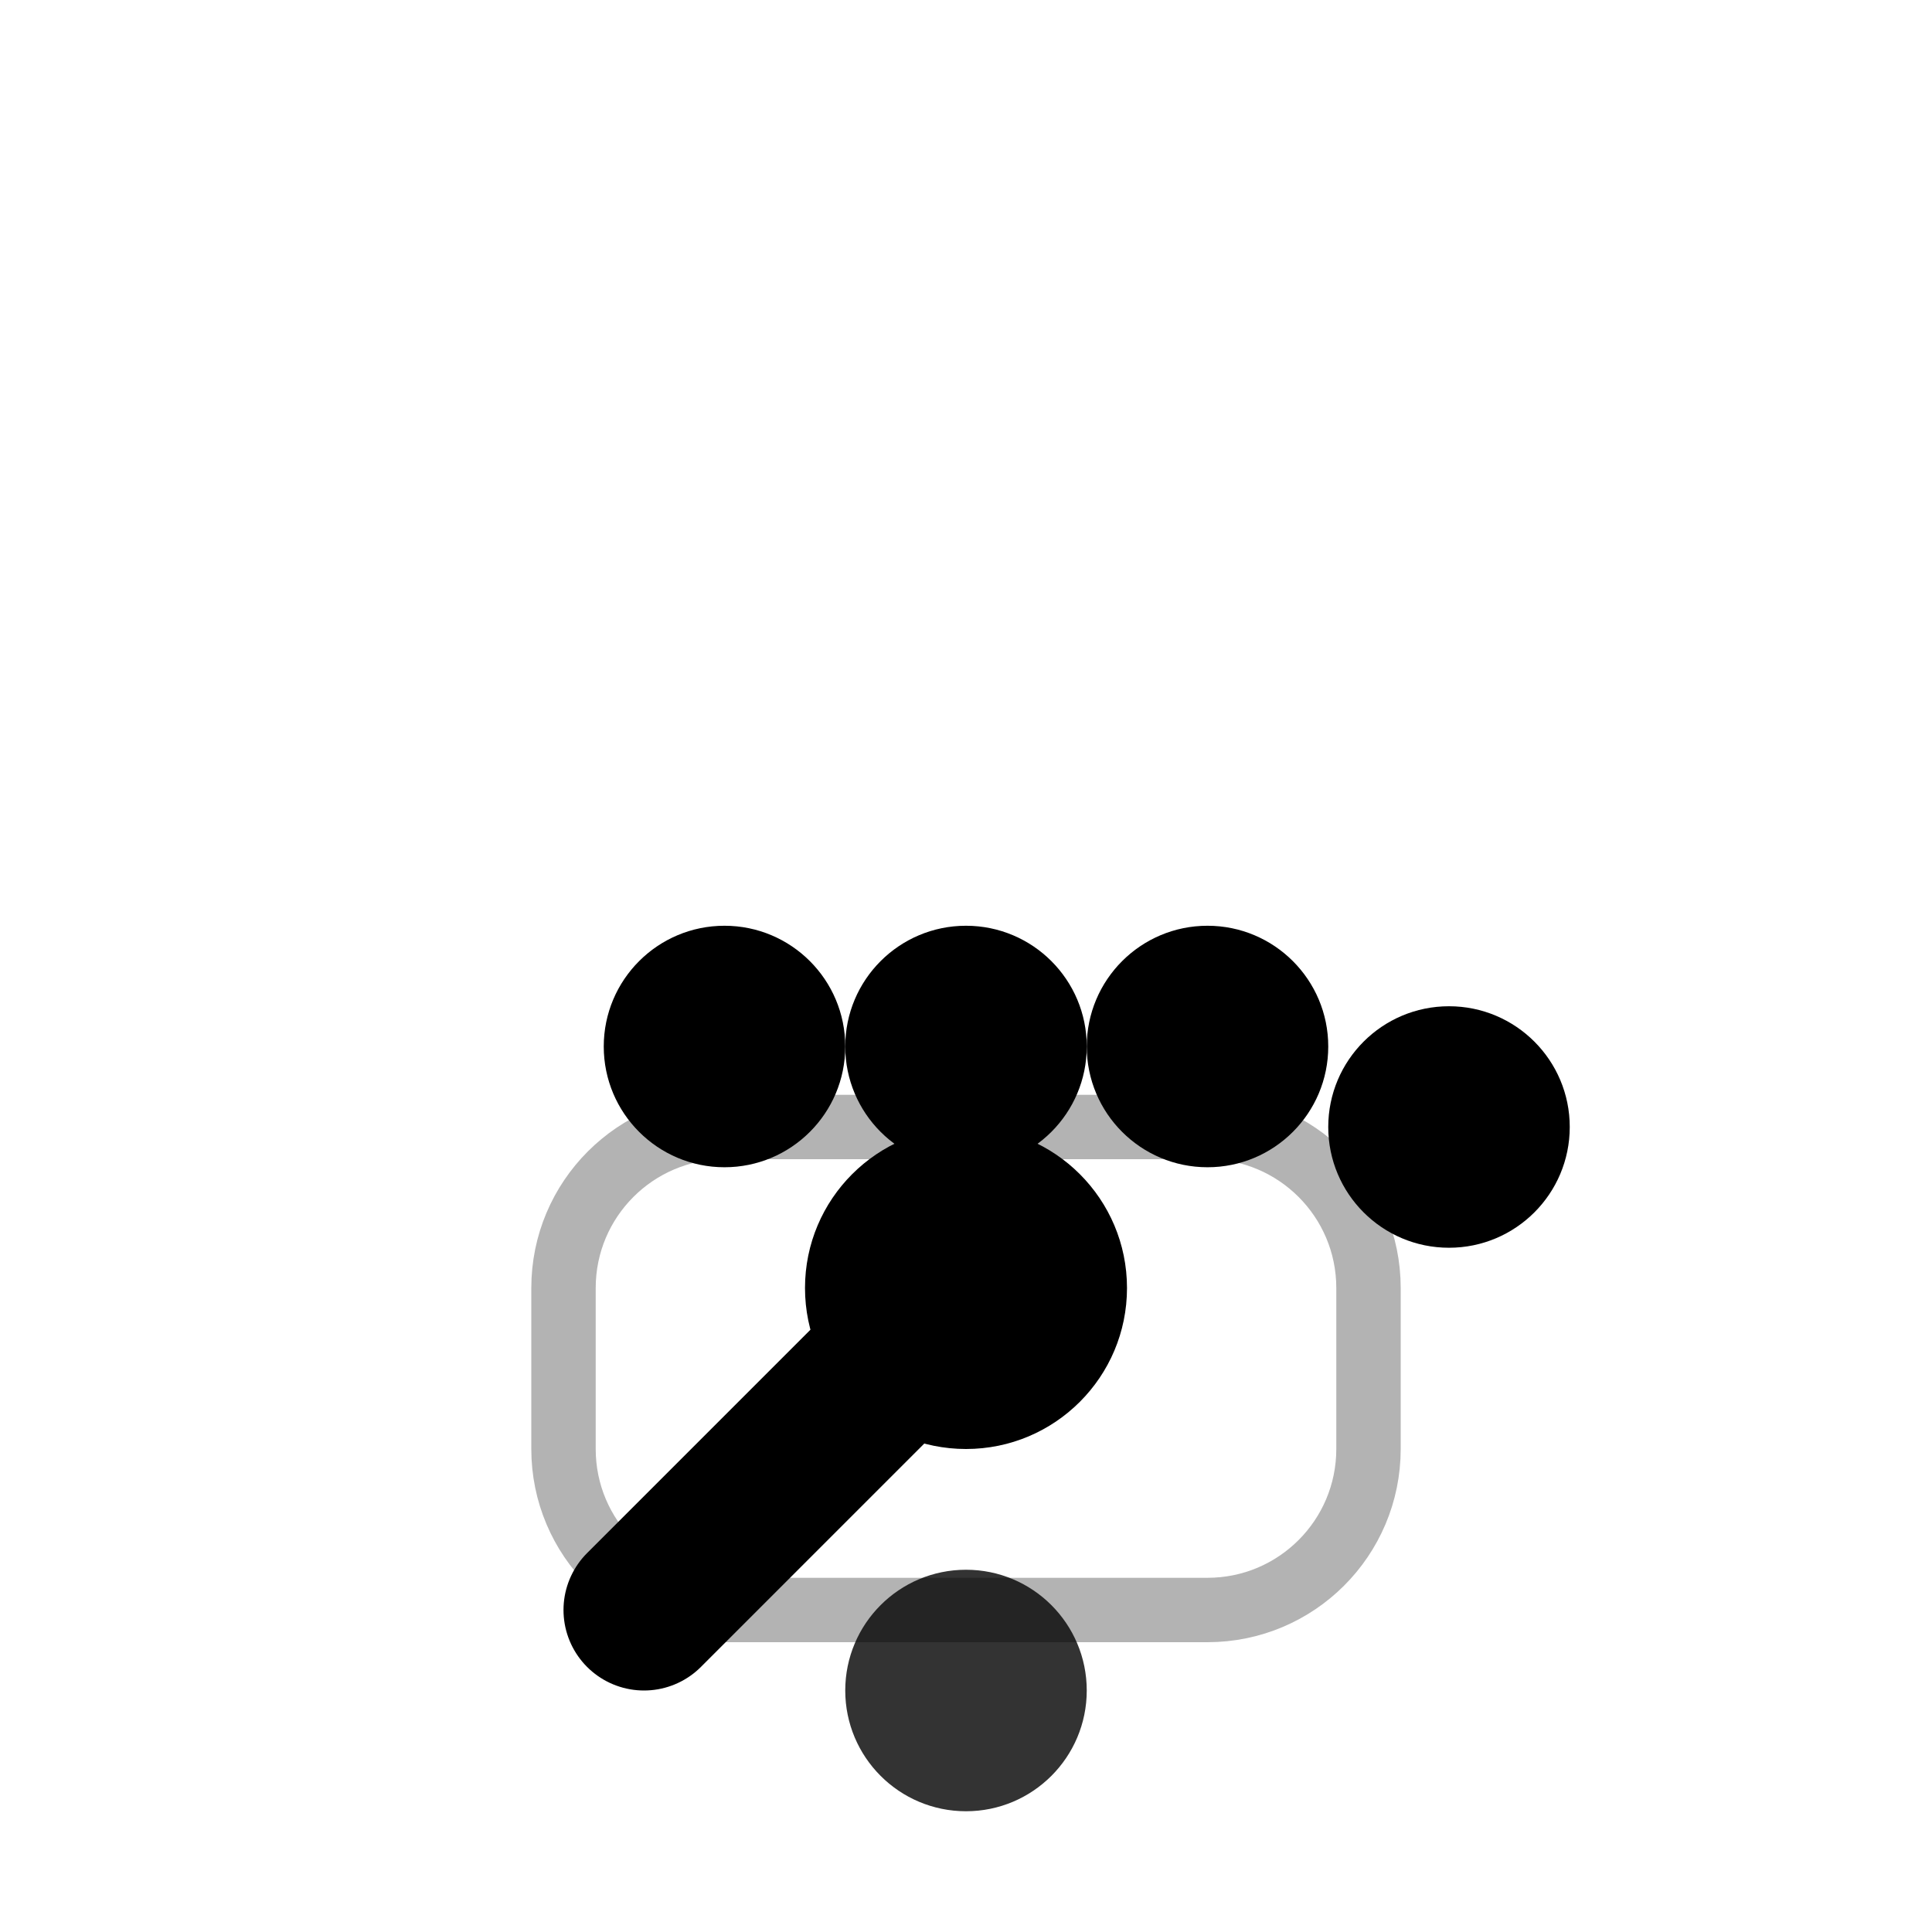
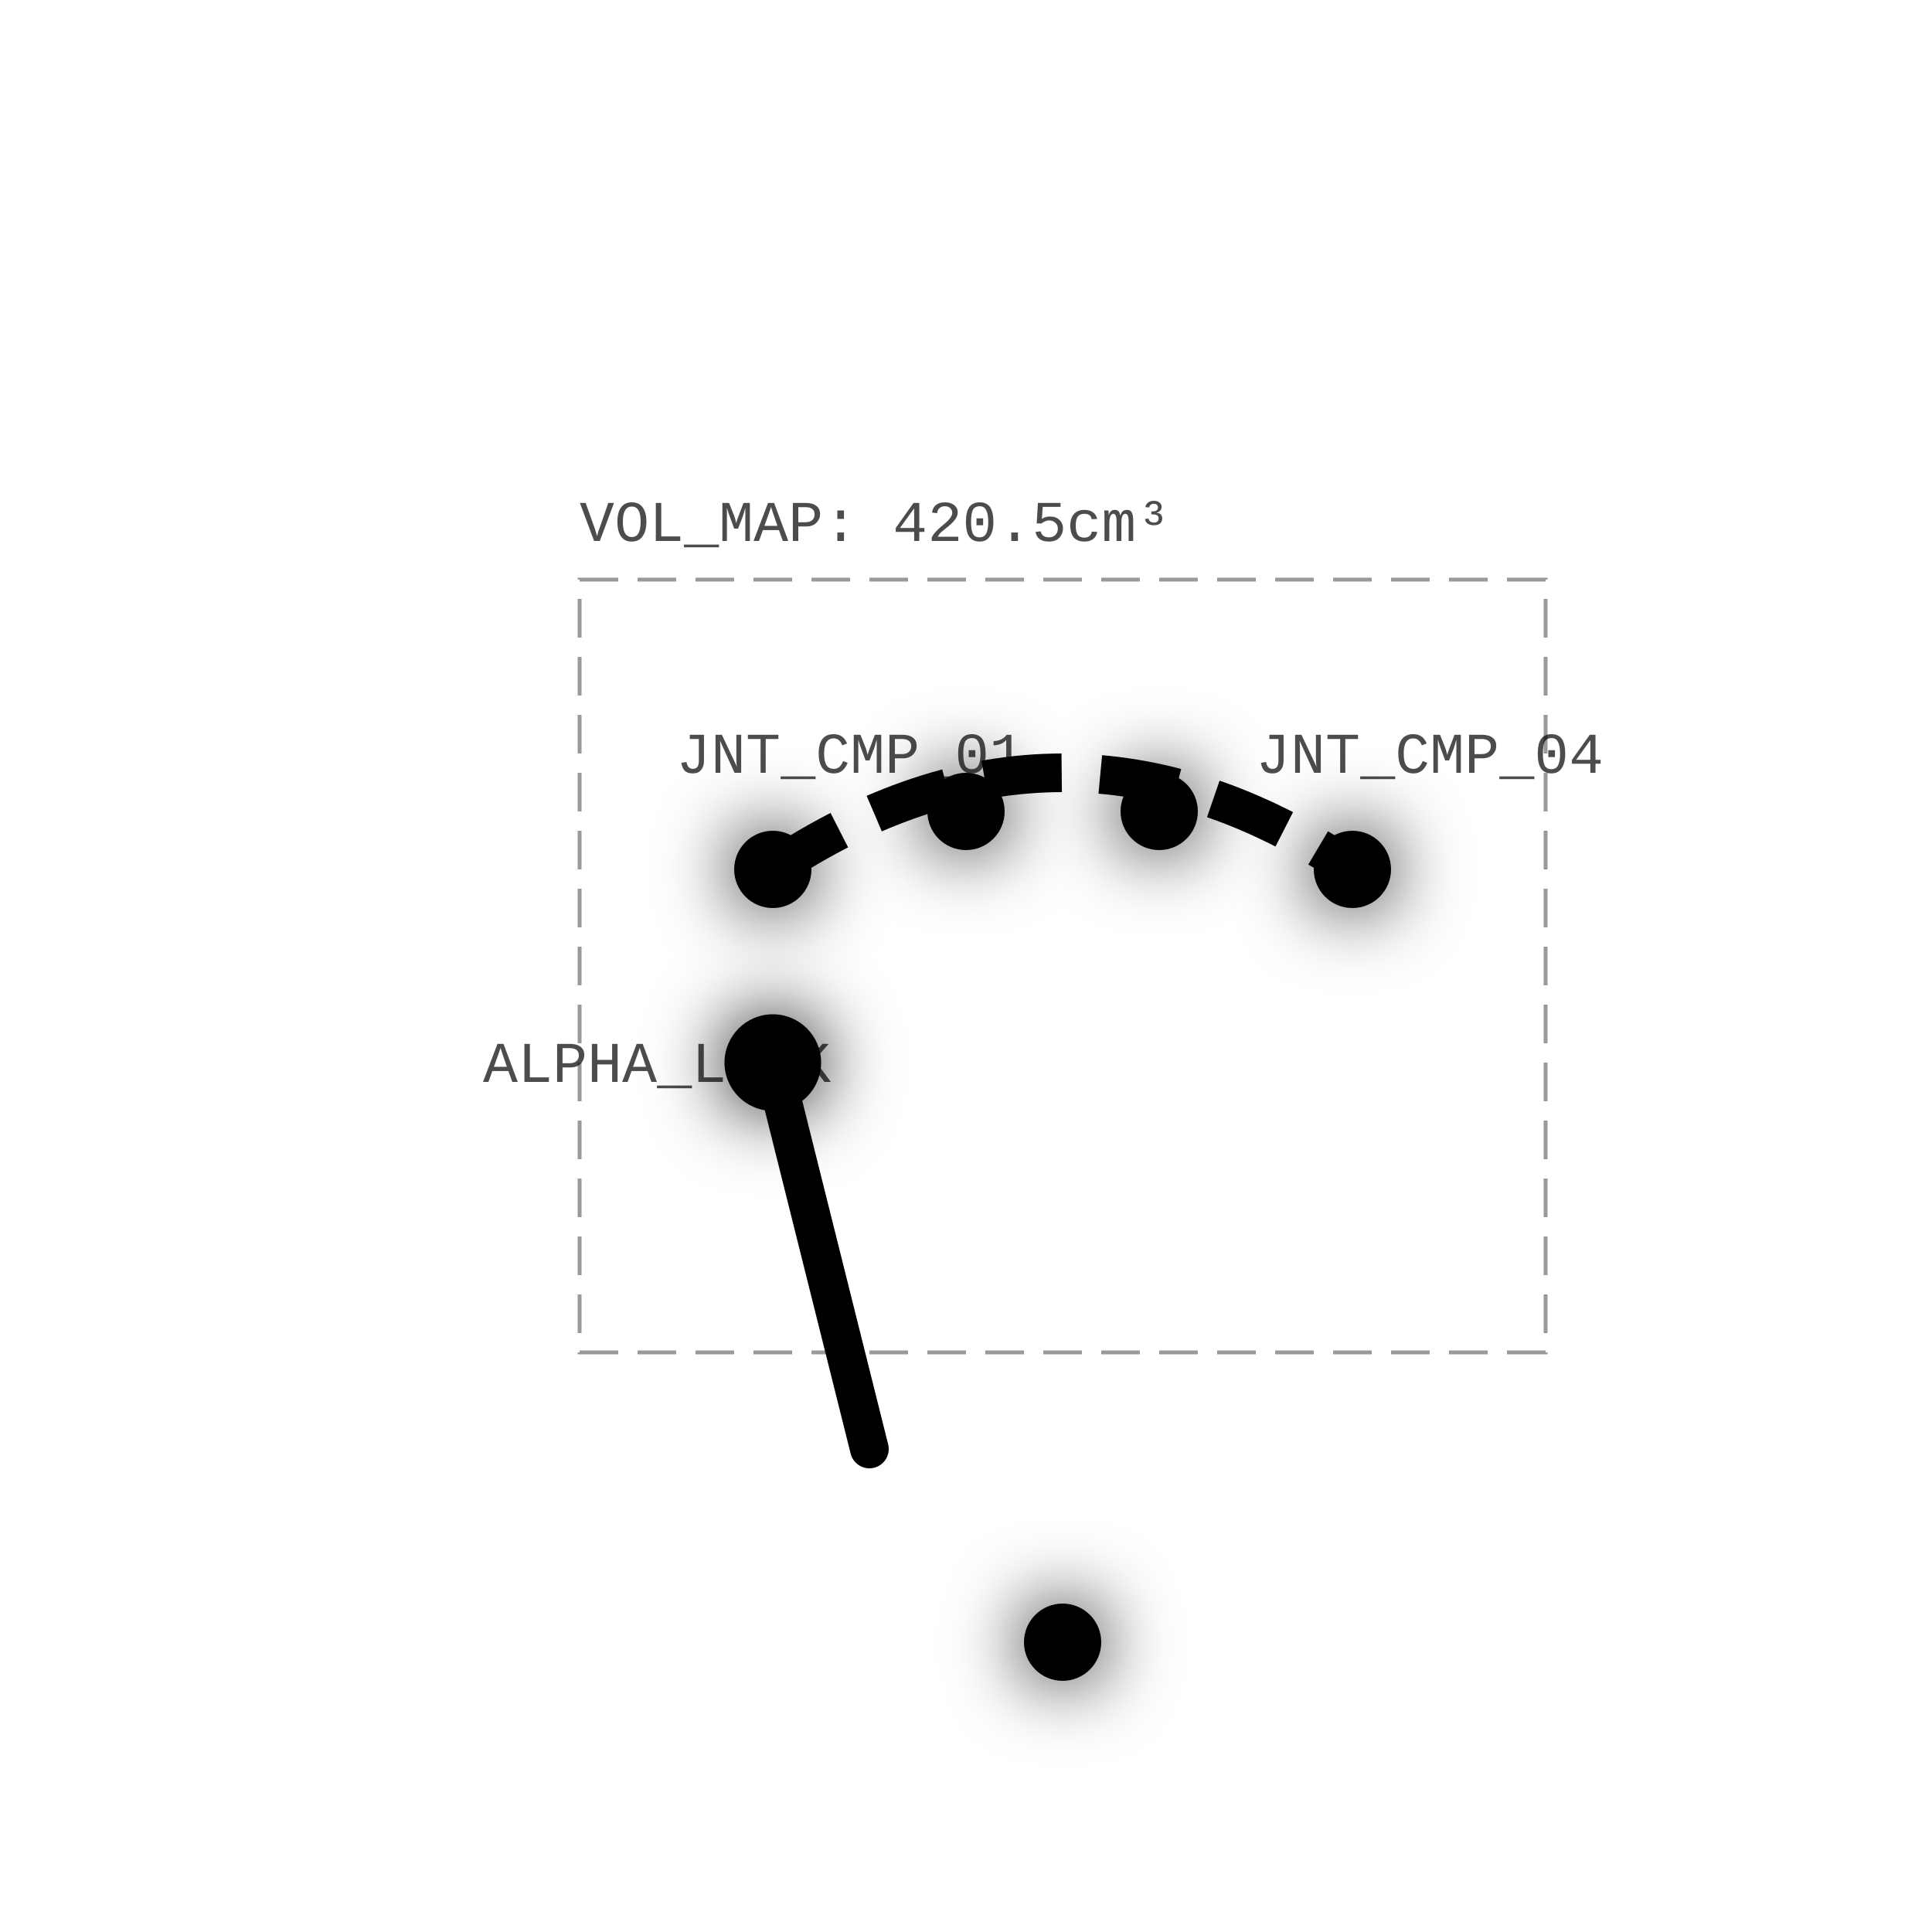
- <svg xmlns="http://www.w3.org/2000/svg" viewBox="0 0 24 24" fill="none">
-   <circle cx="12" cy="21" r="1.5" fill="currentColor" fill-opacity="0.8" />
-   <rect x="7" y="14" width="10" height="6" rx="2" stroke="currentColor" stroke-width="0.8" stroke-opacity="0.3" />
-   <circle cx="9" cy="13" r="1.5" fill="currentColor" />
-   <circle cx="12" cy="13" r="1.5" fill="currentColor" />
-   <circle cx="15" cy="13" r="1.5" fill="currentColor" />
-   <circle cx="18" cy="14" r="1.5" fill="currentColor" />
-   <line x1="8" y1="20" x2="12" y2="16" stroke="currentColor" stroke-width="2" stroke-linecap="round" />
-   <circle cx="12" cy="16" r="2" fill="currentColor" />
+ <svg xmlns="http://www.w3.org/2000/svg" viewBox="0 0 100 100" fill="none">
+   <style>
+     @keyframes flow { to { stroke-dashoffset: -20; } }
+     .bone { stroke-dasharray: 4 2; animation: flow 1.5s linear infinite; }
+     .hud-text { font-family: 'Courier New', monospace; font-size: 3px; fill: currentColor; opacity: 0.7; }
+     .node { filter: drop-shadow(0 0 2px currentColor); }
+   </style>
+   <rect x="30" y="30" width="50" height="40" stroke="currentColor" stroke-width="0.2" stroke-dasharray="2 1" opacity="0.4" />
+   <text x="30" y="28" class="hud-text">VOL_MAP: 420.5cm³</text>
+   <circle cx="55" cy="85" r="2" class="node" fill="currentColor" />
+   <path d="M40 45 Q55 35 70 45" stroke="currentColor" stroke-width="2" class="bone" />
+   <circle cx="40" cy="45" r="2" class="node" fill="currentColor" />
+   <circle cx="50" cy="42" r="2" class="node" fill="currentColor" />
+   <circle cx="60" cy="42" r="2" class="node" fill="currentColor" />
+   <circle cx="70" cy="45" r="2" class="node" fill="currentColor" />
+   <text x="35" y="40" class="hud-text">JNT_CMP_01</text>
+   <text x="65" y="40" class="hud-text">JNT_CMP_04</text>
+   <path d="M45 75 L40 55" stroke="currentColor" stroke-width="2" stroke-linecap="round" />
+   <circle cx="40" cy="55" r="2.5" class="node" fill="currentColor" />
+   <text x="25" y="56" class="hud-text">ALPHA_LOCK</text>
</svg>
